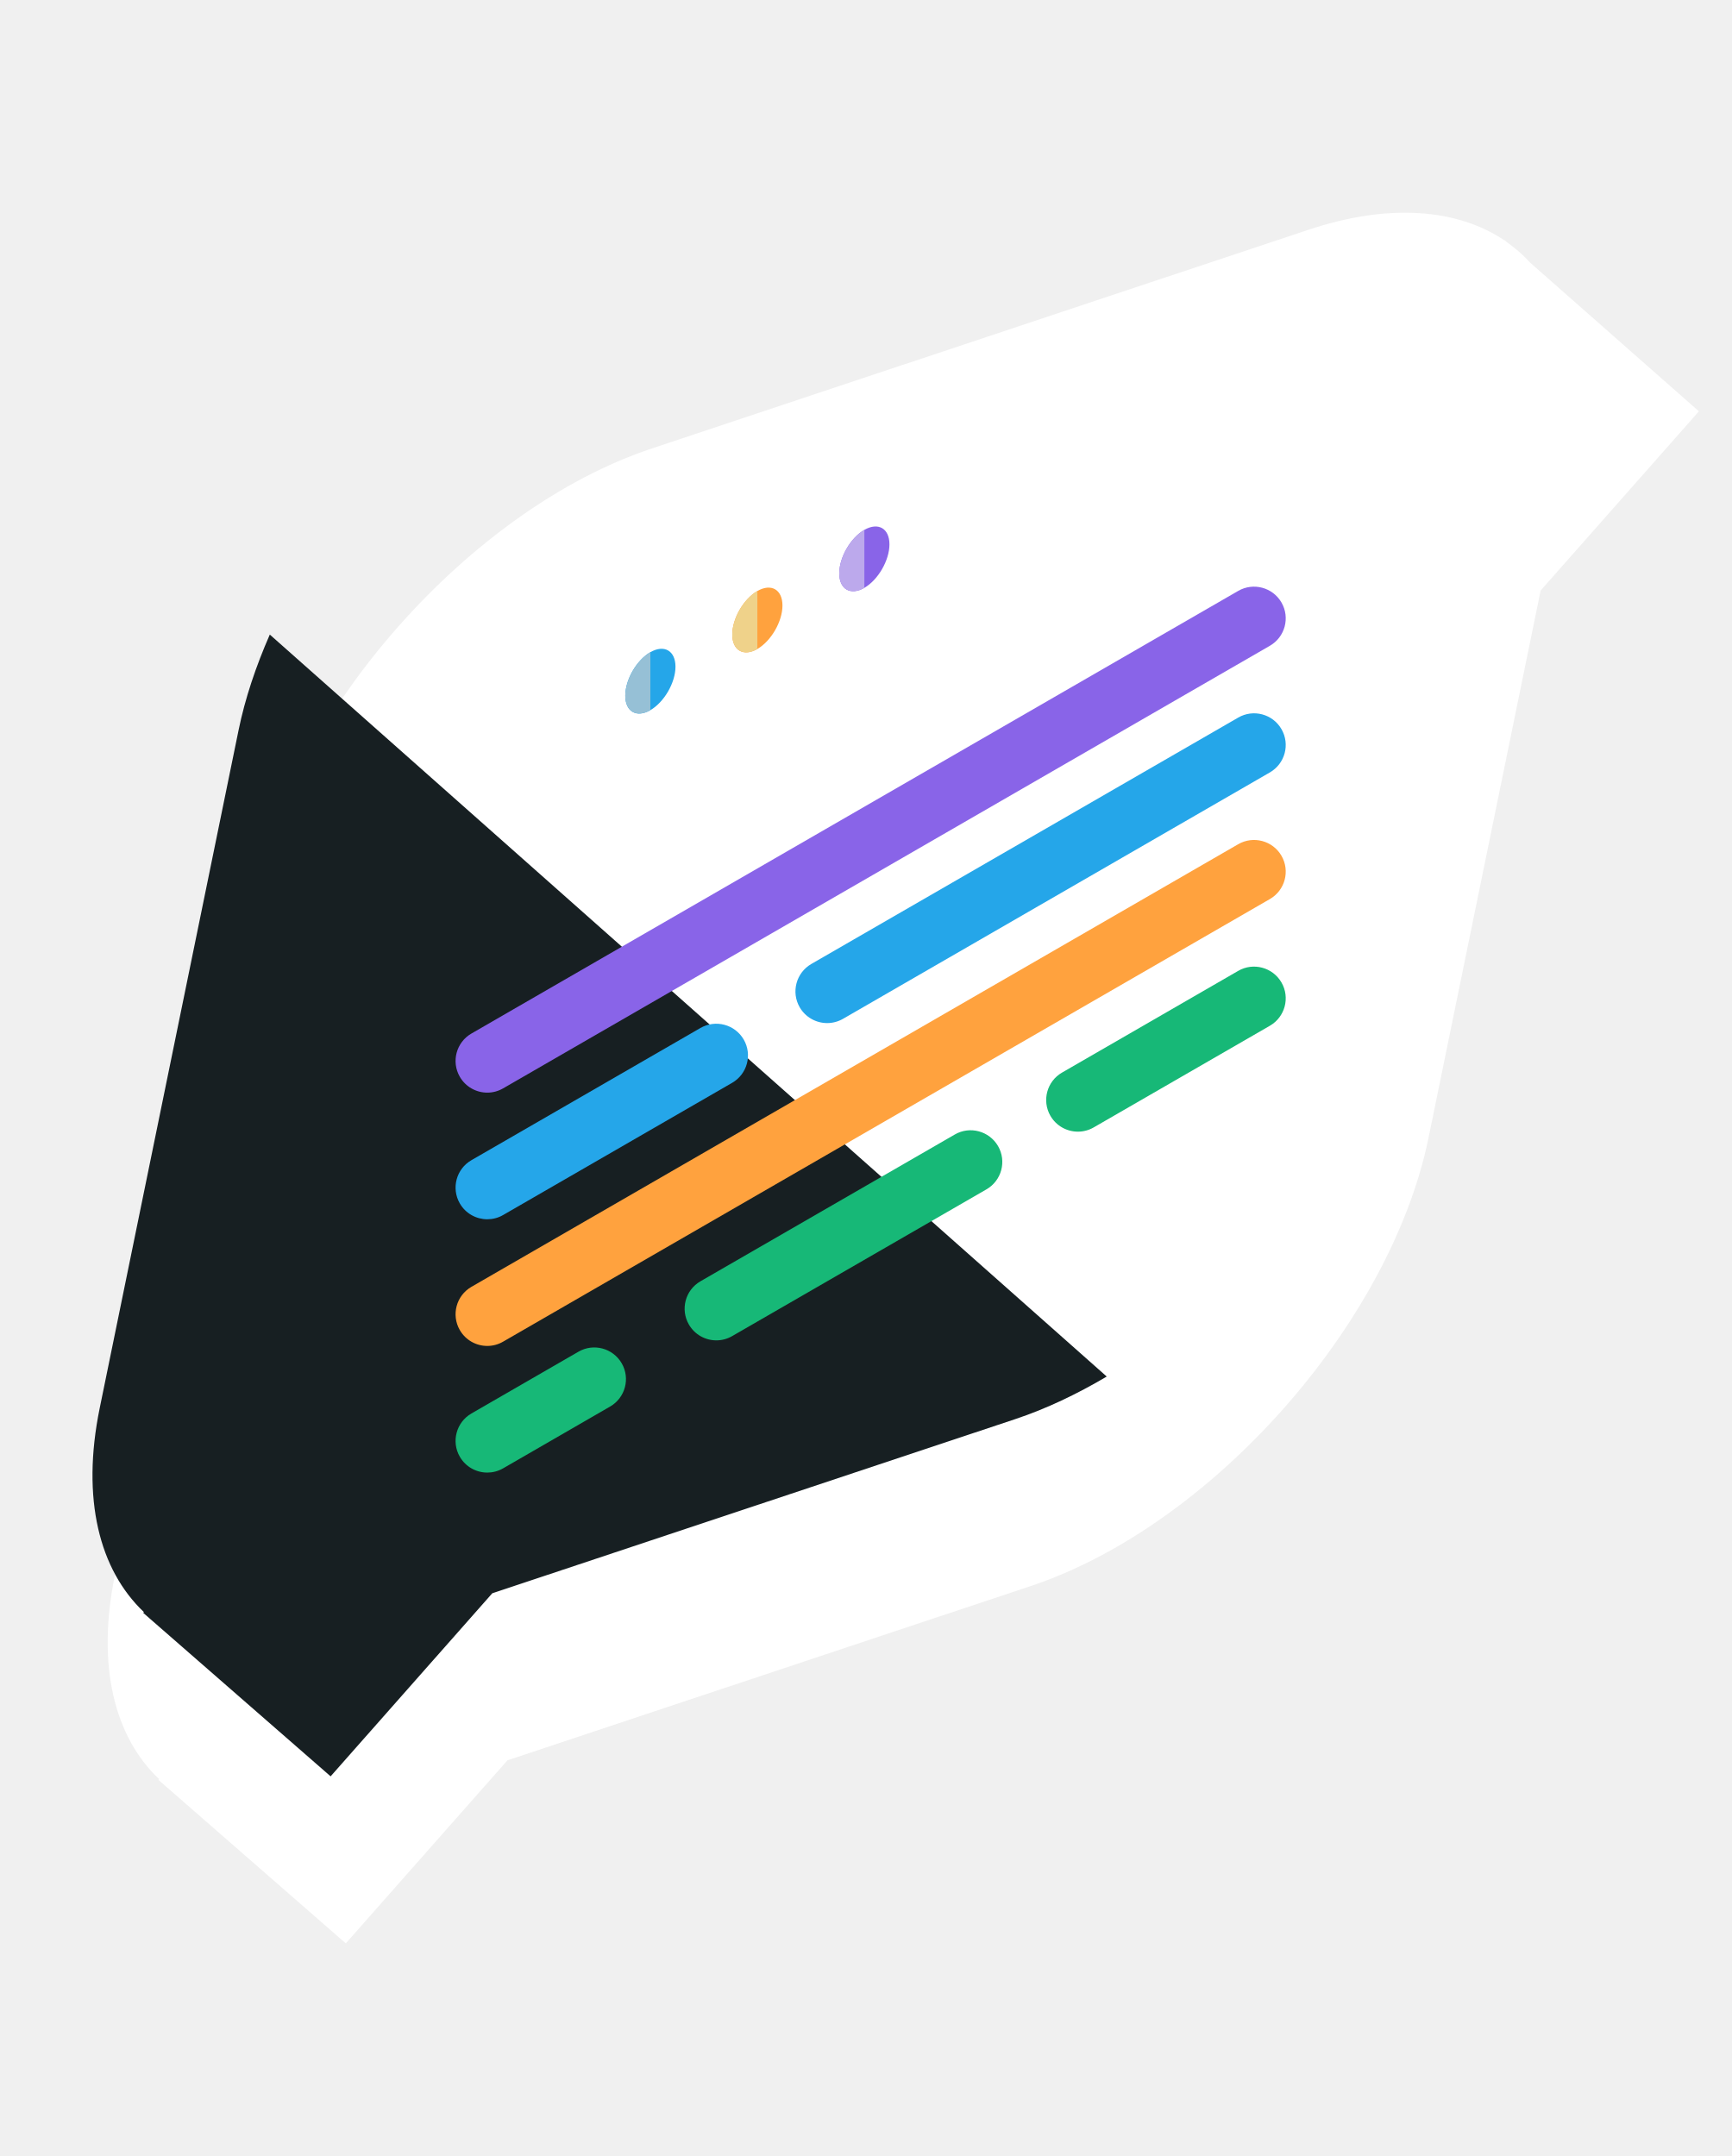
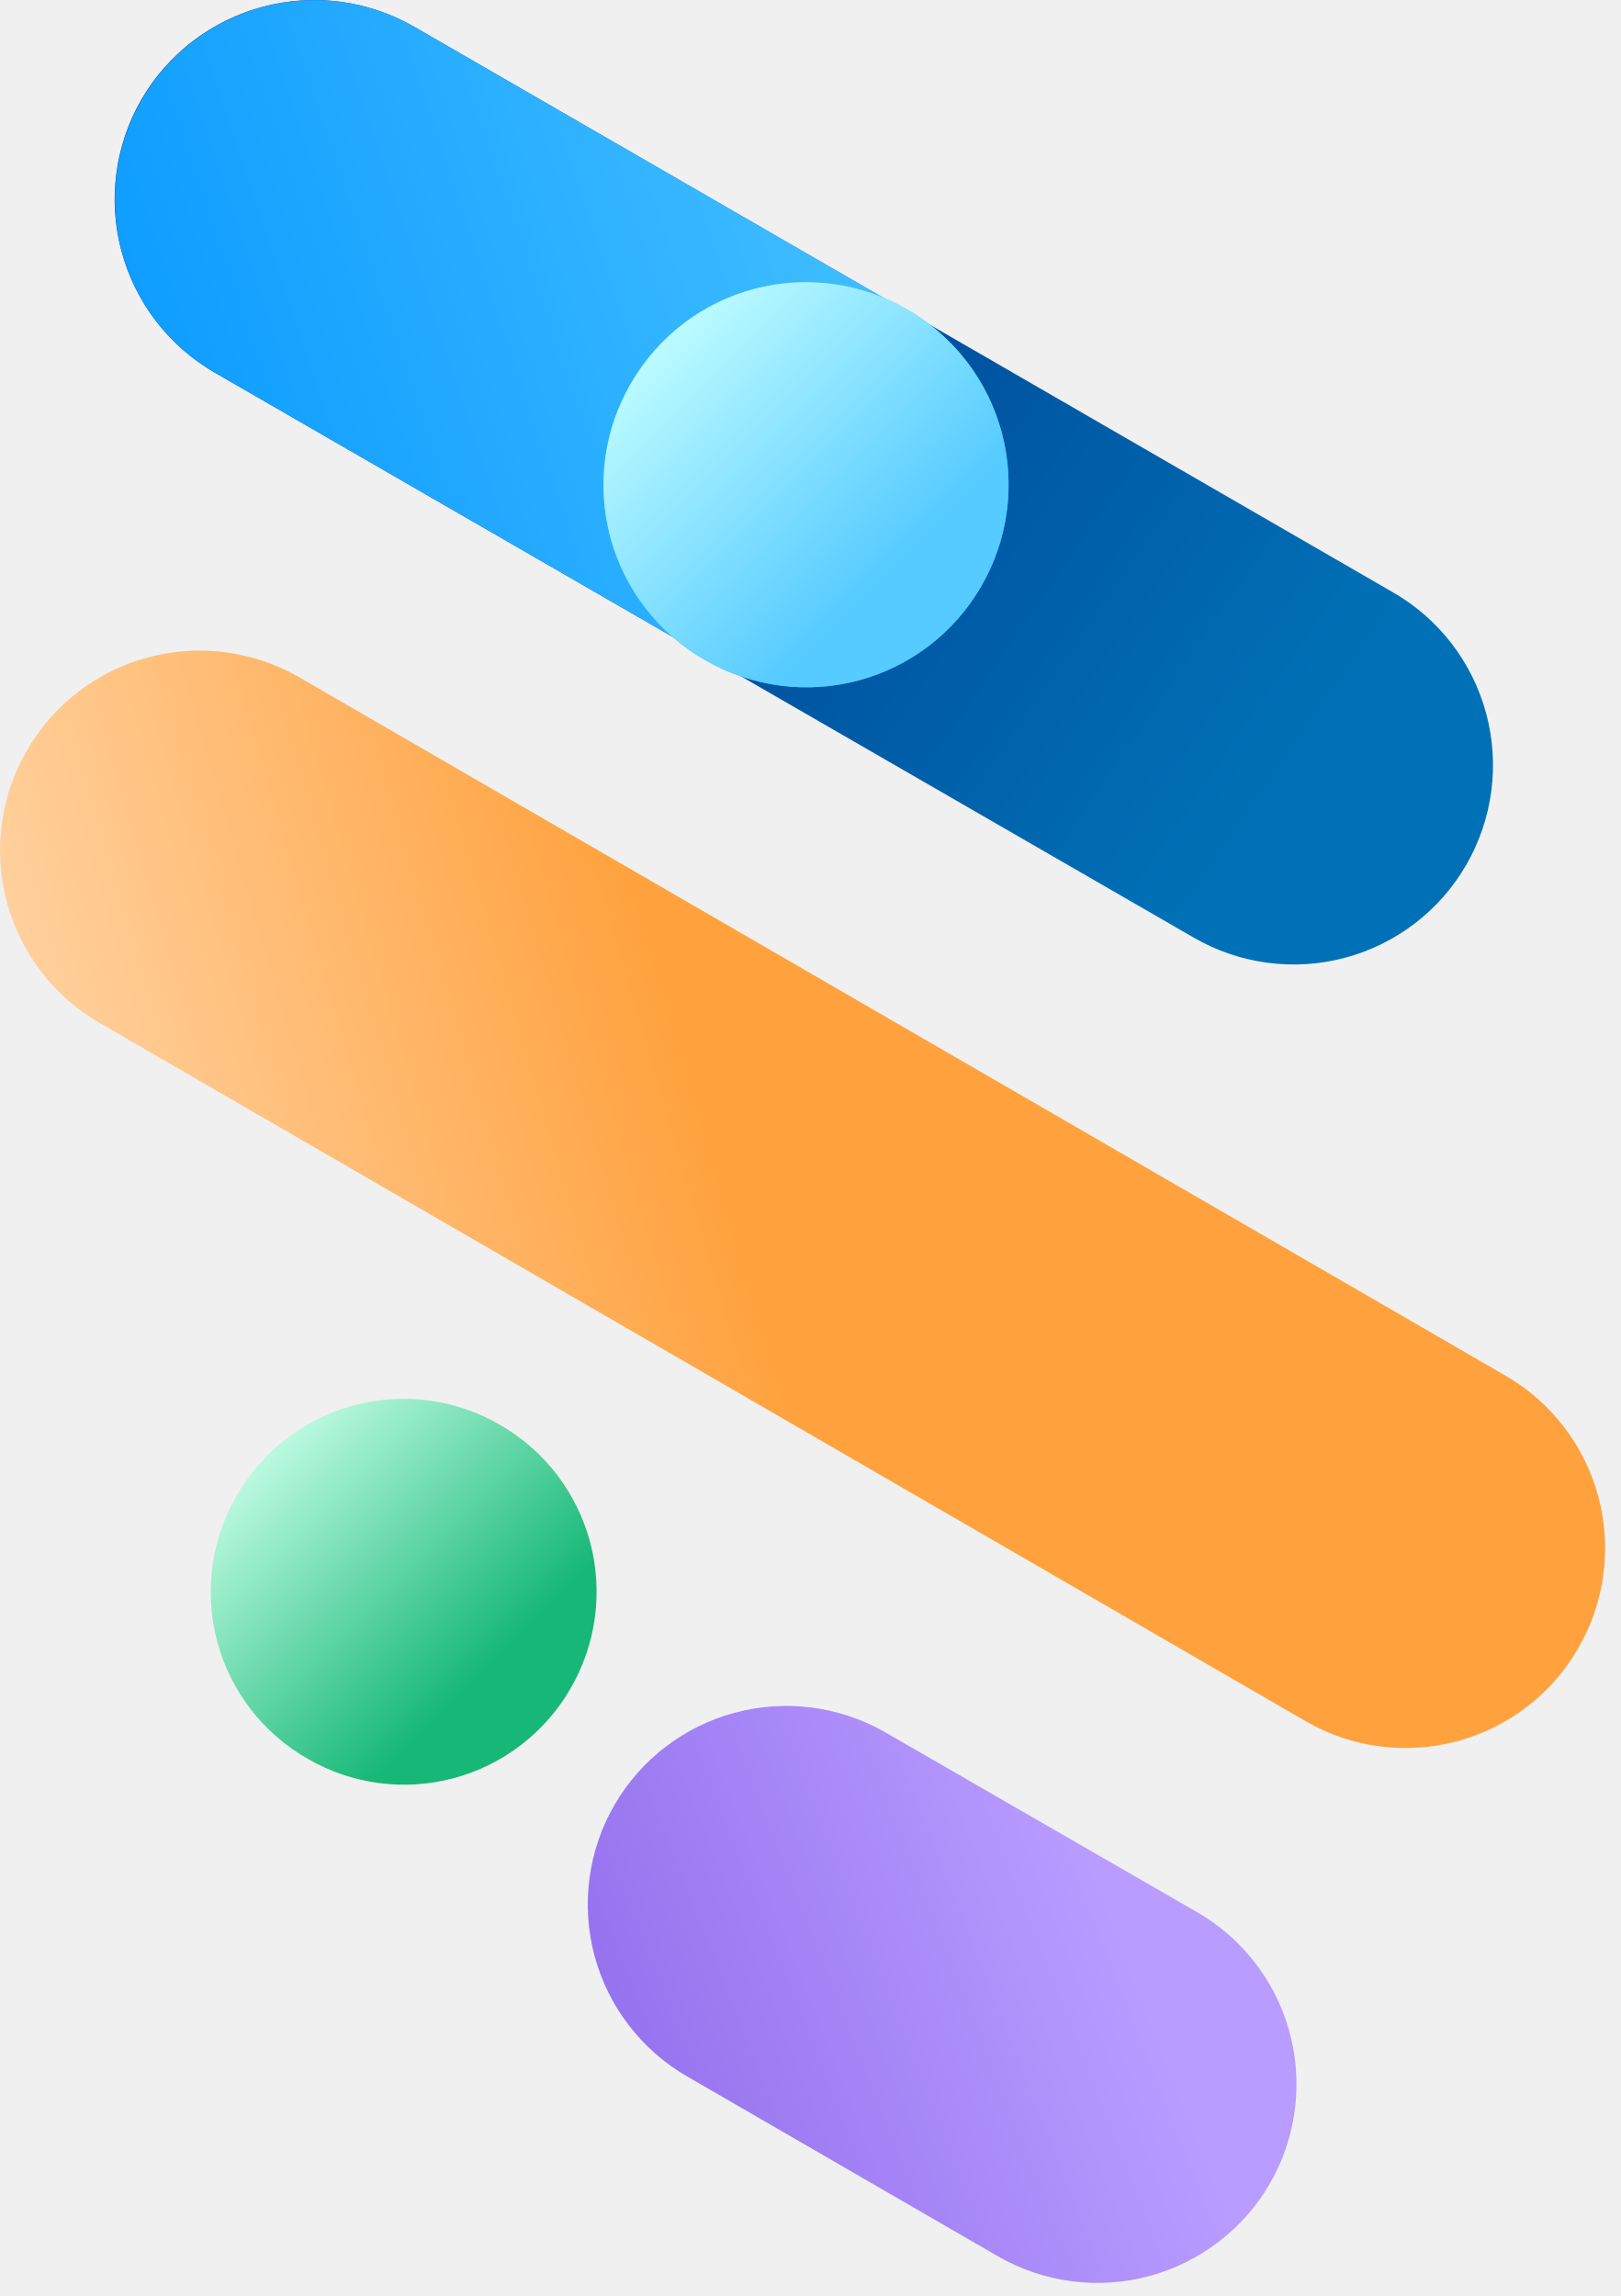
- <svg xmlns="http://www.w3.org/2000/svg" width="114" height="142" viewBox="0 0 114 142" fill="none">
-   <path d="M111.875 27.091L100.789 17.323C100.322 16.811 99.802 16.353 99.232 15.952L99.068 15.808L99.057 15.822C95.96 13.757 91.494 13.359 86.17 15.132L42.912 29.542C31.018 33.504 19.229 46.795 16.713 59.079L7.566 103.742C6.339 109.732 7.549 114.406 10.476 117.177L10.432 117.228L22.771 127.996L33.419 115.937L67.875 104.461C79.767 100.496 91.559 87.206 94.074 74.923L101.453 38.893L111.875 27.091Z" fill="white" />
-   <path d="M17.767 41.795C16.851 43.885 16.14 45.995 15.713 48.078L6.566 92.741C5.339 98.732 6.549 103.406 9.476 106.177L9.432 106.228L21.771 116.995L32.419 104.936L66.875 93.46C68.895 92.786 70.912 91.826 72.88 90.663L17.767 41.795Z" fill="#171F22" />
-   <path d="M41.175 45.819C41.175 44.768 41.918 43.48 42.827 42.955C43.737 42.43 44.481 42.859 44.481 43.91C44.481 44.96 43.737 46.248 42.827 46.773C41.919 47.299 41.175 46.869 41.175 45.819Z" fill="#25A6E9" />
-   <path d="M42.828 46.773C41.919 47.298 41.176 46.869 41.176 45.819C41.176 44.768 41.919 43.48 42.828 42.955" fill="#96C0D6" />
-   <path d="M48.22 41.791C48.22 40.74 48.964 39.452 49.873 38.926C50.783 38.401 51.526 38.83 51.526 39.881C51.526 40.932 50.782 42.22 49.873 42.745C48.964 43.269 48.22 42.84 48.22 41.791Z" fill="#FFA23E" />
-   <path d="M49.874 42.745C48.965 43.269 48.221 42.84 48.221 41.791C48.221 40.74 48.965 39.452 49.874 38.926" fill="#EFD28A" />
-   <path d="M55.265 37.762C55.266 36.711 56.009 35.423 56.919 34.899C57.829 34.374 58.572 34.802 58.571 35.853C58.572 36.903 57.827 38.192 56.919 38.717C56.009 39.241 55.266 38.812 55.265 37.762Z" fill="#8964E8" />
-   <path d="M56.92 38.717C56.01 39.241 55.267 38.813 55.266 37.762C55.267 36.711 56.01 35.423 56.92 34.899" fill="#BCA9EC" />
-   <path d="M32.088 71.964C31.368 71.964 30.667 71.59 30.28 70.92C29.703 69.923 30.046 68.648 31.043 68.072L81.538 38.918C82.532 38.344 83.811 38.685 84.387 39.683C84.964 40.679 84.621 41.955 83.624 42.532L33.129 71.684C32.801 71.873 32.441 71.964 32.088 71.964Z" fill="#8964E8" />
-   <path d="M32.088 80.304C31.368 80.304 30.667 79.932 30.28 79.262C29.703 78.265 30.046 76.989 31.043 76.413L46.127 67.705C47.121 67.13 48.398 67.471 48.976 68.469C49.553 69.466 49.21 70.742 48.212 71.318L33.129 80.026C32.801 80.216 32.441 80.304 32.088 80.304Z" fill="#25A6E9" />
-   <path d="M54.469 67.383C53.748 67.383 53.049 67.009 52.66 66.34C52.085 65.343 52.427 64.068 53.426 63.49L81.538 47.262C82.532 46.684 83.811 47.025 84.387 48.024C84.964 49.022 84.621 50.296 83.624 50.873L55.51 67.105C55.182 67.293 54.825 67.383 54.469 67.383Z" fill="#25A6E9" />
-   <path d="M32.088 88.647C31.368 88.647 30.667 88.273 30.28 87.604C29.703 86.605 30.046 85.332 31.043 84.755L81.538 55.602C82.532 55.026 83.811 55.367 84.387 56.364C84.964 57.363 84.621 58.639 83.624 59.214L33.129 88.366C32.801 88.557 32.441 88.647 32.088 88.647Z" fill="#FFA23E" />
-   <path d="M47.172 88.28C46.45 88.28 45.751 87.906 45.364 87.237C44.787 86.24 45.129 84.964 46.127 84.388L62.874 74.722C63.864 74.145 65.144 74.487 65.723 75.484C66.3 76.482 65.957 77.759 64.959 78.334L48.211 88.001C47.884 88.19 47.525 88.28 47.172 88.28Z" fill="#17B877" />
-   <path d="M32.088 96.988C31.368 96.988 30.667 96.615 30.28 95.945C29.703 94.949 30.046 93.673 31.043 93.096L38.092 89.027C39.087 88.45 40.362 88.792 40.941 89.791C41.517 90.788 41.174 92.064 40.176 92.639L33.129 96.71C32.801 96.899 32.441 96.988 32.088 96.988Z" fill="#17B877" />
-   <path d="M70.98 74.534C70.259 74.534 69.559 74.159 69.172 73.493C68.595 72.494 68.939 71.218 69.936 70.643L81.538 63.944C82.532 63.367 83.811 63.711 84.387 64.709C84.964 65.706 84.621 66.981 83.624 67.558L72.021 74.255C71.692 74.445 71.335 74.534 70.98 74.534Z" fill="#17B877" />
+ <svg xmlns="http://www.w3.org/2000/svg" width="84" height="119" viewBox="0 0 84 119" fill="none">
+   <path d="M45.806 89.742L61.892 99.018C63.084 99.679 64.133 100.57 64.978 101.64C65.823 102.709 66.448 103.936 66.815 105.249C67.182 106.562 67.285 107.934 67.117 109.287C66.95 110.64 66.516 111.946 65.839 113.13C65.164 114.308 64.263 115.341 63.188 116.17C62.113 117 60.885 117.609 59.575 117.964C58.264 118.318 56.896 118.41 55.55 118.236C54.203 118.061 52.904 117.623 51.727 116.946L35.642 107.636C34.464 106.962 33.43 106.06 32.602 104.984C31.773 103.908 31.165 102.679 30.814 101.368C30.462 100.056 30.373 98.688 30.553 97.342C30.732 95.996 31.176 94.698 31.859 93.525C33.221 91.189 35.448 89.483 38.057 88.775C40.667 88.067 43.451 88.414 45.806 89.742Z" fill="url(#paint0_linear_43_451)" />
+   <path d="M15.51 35.103L78.01 71.288C79.19 71.966 80.224 72.87 81.053 73.949C81.882 75.028 82.49 76.26 82.841 77.574C83.193 78.888 83.281 80.259 83.101 81.608C82.921 82.956 82.477 84.256 81.793 85.432C81.115 86.608 80.212 87.638 79.136 88.464C78.06 89.29 76.832 89.896 75.521 90.247C74.21 90.599 72.844 90.688 71.499 90.511C70.153 90.334 68.856 89.894 67.681 89.215L5.181 53.031C4.002 52.353 2.968 51.449 2.139 50.37C1.31 49.291 0.702 48.059 0.351 46.745C-0.001 45.431 -0.089 44.06 0.091 42.711C0.27 41.362 0.715 40.063 1.399 38.886C2.077 37.711 2.979 36.681 4.056 35.855C5.132 35.029 6.36 34.423 7.671 34.072C8.981 33.72 10.348 33.63 11.693 33.808C13.038 33.985 14.335 34.425 15.51 35.103Z" fill="url(#paint1_linear_43_451)" />
+   <path d="M21.464 1.386L72.188 30.696C73.366 31.371 74.399 32.272 75.229 33.347C76.058 34.422 76.667 35.65 77.022 36.961C77.376 38.271 77.469 39.639 77.294 40.985C77.119 42.332 76.681 43.631 76.004 44.807C75.326 45.987 74.421 47.021 73.343 47.85C72.264 48.679 71.032 49.287 69.718 49.638C68.403 49.99 67.032 50.078 65.684 49.898C64.335 49.718 63.035 49.274 61.859 48.59L11.135 19.314C8.754 17.944 7.015 15.684 6.299 13.032C5.583 10.379 5.951 7.551 7.32 5.169C8.695 2.794 10.957 1.061 13.609 0.352C16.261 -0.357 19.086 0.015 21.464 1.386Z" fill="url(#paint2_linear_43_451)" />
+   <path d="M21.464 1.387C20.287 0.708 18.988 0.269 17.641 0.093C16.294 -0.083 14.925 0.007 13.613 0.36C12.301 0.713 11.072 1.321 9.995 2.149C8.918 2.977 8.014 4.009 7.336 5.186C6.658 6.363 6.218 7.662 6.042 9.009C5.866 10.357 5.957 11.725 6.31 13.037C6.662 14.349 7.27 15.579 8.098 16.656C8.926 17.733 9.958 18.636 11.135 19.314L36.497 33.953L46.826 16.025L21.464 1.387Z" fill="url(#paint3_linear_43_451)" />
+   <path d="M47.026 16.044C48.221 16.732 49.268 17.649 50.108 18.742C50.948 19.836 51.563 21.085 51.919 22.418C52.275 23.75 52.365 25.14 52.183 26.508C52.001 27.875 51.55 29.193 50.858 30.385C50.171 31.577 49.257 32.621 48.167 33.459C47.077 34.296 45.832 34.911 44.505 35.267C43.178 35.623 41.793 35.714 40.431 35.535C39.068 35.355 37.755 34.908 36.565 34.221C35.358 33.536 34.299 32.618 33.451 31.52C32.603 30.421 31.982 29.164 31.625 27.822C31.269 26.481 31.183 25.081 31.373 23.706C31.563 22.331 32.025 21.007 32.733 19.813C34.131 17.418 36.421 15.676 39.101 14.97C41.781 14.263 44.631 14.649 47.026 16.044Z" fill="url(#paint4_linear_43_451)" />
+   <path d="M47.026 16.044C48.221 16.732 49.268 17.649 50.108 18.742C50.948 19.836 51.563 21.085 51.919 22.418C52.275 23.75 52.365 25.14 52.183 26.508C52.001 27.875 51.55 29.193 50.858 30.385C50.171 31.577 49.257 32.621 48.167 33.459C47.077 34.296 45.832 34.911 44.505 35.267C43.178 35.623 41.793 35.714 40.431 35.535C39.068 35.355 37.755 34.908 36.565 34.221C35.358 33.536 34.299 32.618 33.451 31.52C32.603 30.421 31.982 29.164 31.625 27.822C31.269 26.481 31.183 25.081 31.373 23.706C31.563 22.331 32.025 21.007 32.733 19.813C34.131 17.418 36.421 15.676 39.101 14.97C41.781 14.263 44.631 14.649 47.026 16.044Z" fill="url(#paint5_linear_43_451)" />
+   <path d="M25.923 73.853C27.061 74.507 28.058 75.381 28.858 76.422C29.657 77.464 30.244 78.653 30.583 79.923C30.922 81.192 31.007 82.515 30.834 83.818C30.66 85.12 30.231 86.375 29.572 87.511C28.918 88.645 28.047 89.64 27.009 90.438C25.971 91.236 24.786 91.821 23.521 92.16C22.257 92.499 20.939 92.586 19.641 92.415C18.344 92.244 17.092 91.819 15.959 91.163C14.81 90.512 13.802 89.637 12.994 88.591C12.186 87.545 11.595 86.348 11.255 85.07C10.915 83.792 10.834 82.459 11.015 81.15C11.196 79.84 11.636 78.579 12.31 77.442C13.641 75.161 15.823 73.502 18.375 72.829C20.927 72.156 23.642 72.524 25.923 73.853Z" fill="url(#paint6_linear_43_451)" />
+   <defs>
+     <linearGradient id="paint0_linear_43_451" x1="24.865" y1="112.928" x2="61.184" y2="98.656" gradientUnits="userSpaceOnUse">
+       <stop stop-color="#8964E8" />
+       <stop offset="0.91" stop-color="#B89CFF" />
+     </linearGradient>
+     <linearGradient id="paint1_linear_43_451" x1="-3.268" y1="75.467" x2="78.619" y2="51.493" gradientUnits="userSpaceOnUse">
+       <stop stop-color="#FFE1C0" />
+       <stop offset="0.504" stop-color="#FFA23E" />
+     </linearGradient>
+     <linearGradient id="paint2_linear_43_451" x1="40.872" y1="24.446" x2="65.642" y2="41.518" gradientUnits="userSpaceOnUse">
+       <stop stop-color="#004F9E" />
+       <stop offset="1" stop-color="#0071B6" />
+     </linearGradient>
+     <linearGradient id="paint3_linear_43_451" x1="1.725" y1="25.176" x2="65.443" y2="3.844" gradientUnits="userSpaceOnUse">
+       <stop stop-color="#0496FF" />
+       <stop offset="0.91" stop-color="#56CBFF" />
+     </linearGradient>
+     <linearGradient id="paint4_linear_43_451" x1="50.283" y1="38.758" x2="37.917" y2="18.423" gradientUnits="userSpaceOnUse">
+       <stop stop-color="#0496FF" />
+       <stop offset="0.91" stop-color="#56CBFF" />
+     </linearGradient>
+     <linearGradient id="paint5_linear_43_451" x1="46.078" y1="29.458" x2="33.336" y2="16.72" gradientUnits="userSpaceOnUse">
+       <stop stop-color="#56CBFF" />
+       <stop offset="1" stop-color="#C4FFFF" />
+     </linearGradient>
+     <linearGradient id="paint6_linear_43_451" x1="25.019" y1="86.627" x2="12.884" y2="74.496" gradientUnits="userSpaceOnUse">
+       <stop stop-color="#17B877" />
+       <stop offset="1" stop-color="#C9FFE9" />
+     </linearGradient>
+   </defs>
</svg>
